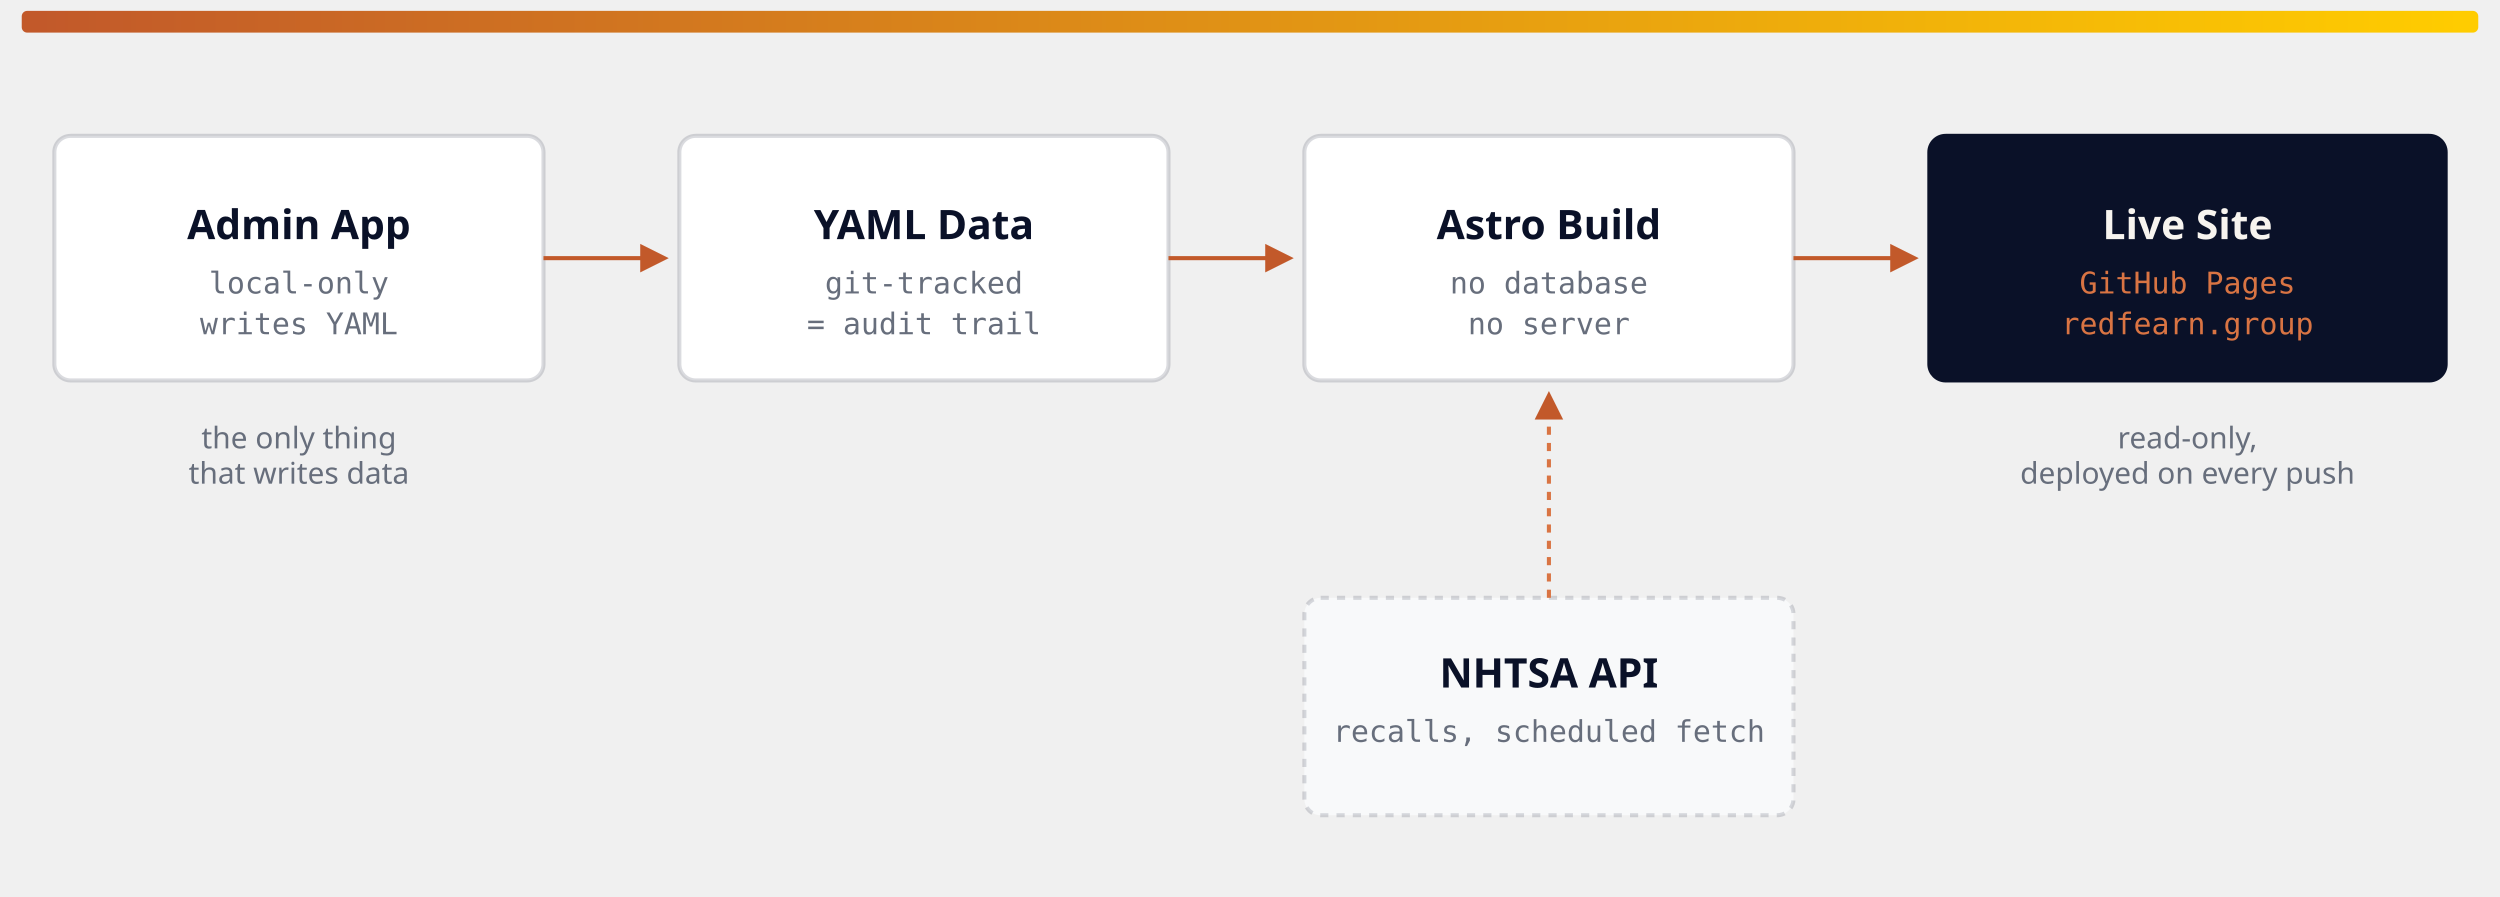
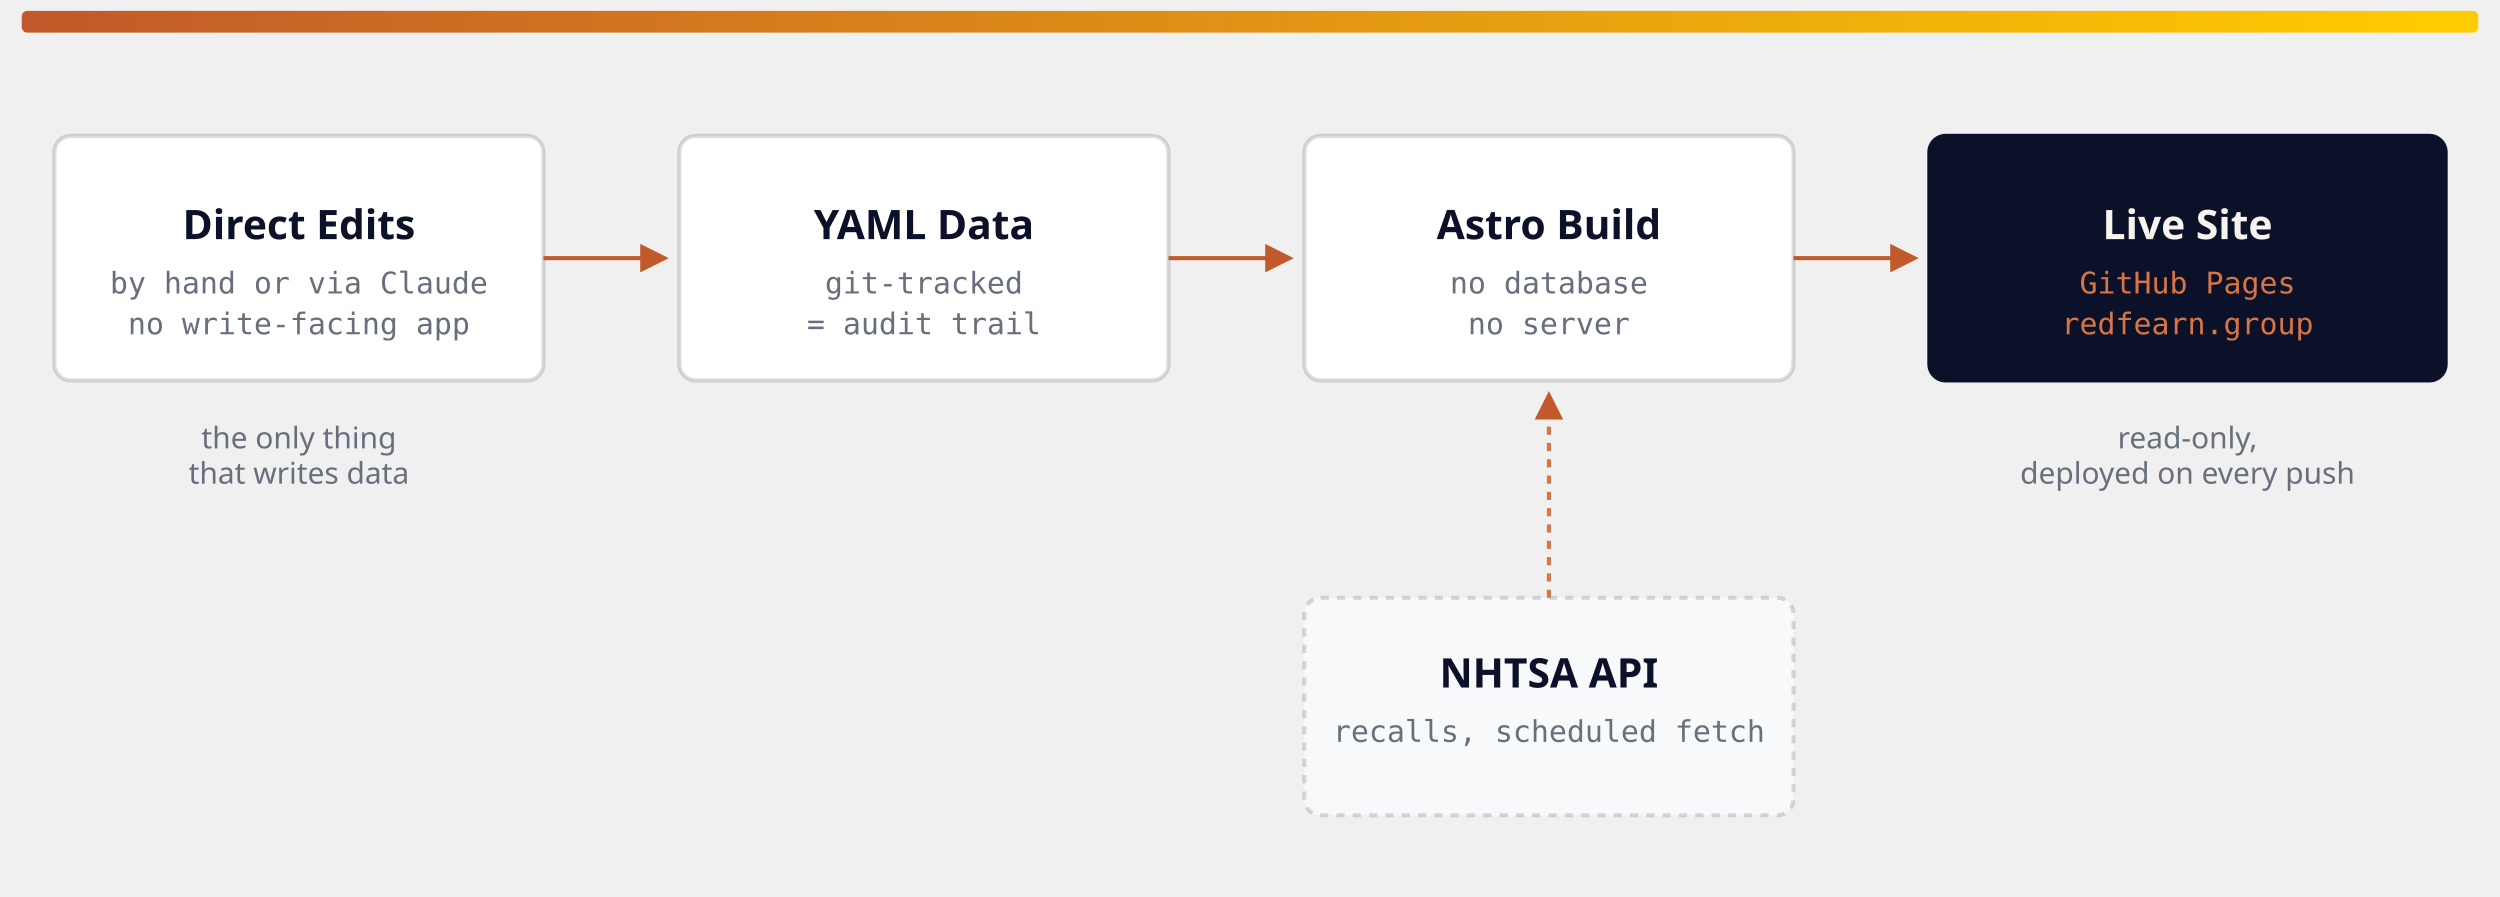
- <svg xmlns="http://www.w3.org/2000/svg" viewBox="0 0 920 330" role="img" aria-label="Architecture diagram: the local admin app writes YAML data, which is git-tracked; the NHTSA recall API feeds in on a schedule; Astro builds the YAML into a static site; the static site deploys to GitHub Pages.">
+ <svg xmlns="http://www.w3.org/2000/svg" viewBox="0 0 920 330" role="img" aria-label="Architecture diagram: YAML data is edited directly by hand or via Claude, git-tracked; the NHTSA recall API feeds in on a schedule; Astro builds the YAML into a static site; the static site deploys to GitHub Pages.">
  <defs>
    <linearGradient id="flowGradient" x1="0%" y1="0%" x2="100%" y2="0%">
      <stop offset="0%" stop-color="#C2592A" />
      <stop offset="100%" stop-color="#FFCC00" />
    </linearGradient>
    <marker id="arrow" viewBox="0 0 10 10" refX="8" refY="5" markerWidth="7" markerHeight="7" orient="auto-start-reverse">
      <path d="M0,0 L10,5 L0,10 z" fill="#C2592A" />
    </marker>
  </defs>
  <rect x="0" y="0" width="920" height="330" fill="none" />
  <rect x="8" y="4" width="904" height="8" rx="2" fill="url(#flowGradient)" />
  <rect x="20" y="50" width="180" height="90" rx="6" fill="#FFFFFF" stroke="rgba(10,17,40,0.15)" stroke-width="1.5" />
-   <text x="110" y="88" text-anchor="middle" font-family="Space Grotesk, IBM Plex Sans, sans-serif" font-weight="600" font-size="15" fill="#0A1128">Admin App</text>
-   <text x="110" y="108" text-anchor="middle" font-family="JetBrains Mono, monospace" font-size="11" fill="#676E7C">local-only</text>
-   <text x="110" y="123" text-anchor="middle" font-family="JetBrains Mono, monospace" font-size="11" fill="#676E7C">writes YAML</text>
+   <text x="110" y="88" text-anchor="middle" font-family="Space Grotesk, IBM Plex Sans, sans-serif" font-weight="600" font-size="15" fill="#0A1128">Direct Edits</text>
+   <text x="110" y="108" text-anchor="middle" font-family="JetBrains Mono, monospace" font-size="11" fill="#676E7C">by hand or via Claude</text>
+   <text x="110" y="123" text-anchor="middle" font-family="JetBrains Mono, monospace" font-size="11" fill="#676E7C">no write-facing app</text>
  <rect x="250" y="50" width="180" height="90" rx="6" fill="#FFFFFF" stroke="rgba(10,17,40,0.15)" stroke-width="1.5" />
  <text x="340" y="88" text-anchor="middle" font-family="Space Grotesk, IBM Plex Sans, sans-serif" font-weight="600" font-size="15" fill="#0A1128">YAML Data</text>
  <text x="340" y="108" text-anchor="middle" font-family="JetBrains Mono, monospace" font-size="11" fill="#676E7C">git-tracked</text>
  <text x="340" y="123" text-anchor="middle" font-family="JetBrains Mono, monospace" font-size="11" fill="#676E7C">= audit trail</text>
  <rect x="480" y="50" width="180" height="90" rx="6" fill="#FFFFFF" stroke="rgba(10,17,40,0.15)" stroke-width="1.5" />
  <text x="570" y="88" text-anchor="middle" font-family="Space Grotesk, IBM Plex Sans, sans-serif" font-weight="600" font-size="15" fill="#0A1128">Astro Build</text>
  <text x="570" y="108" text-anchor="middle" font-family="JetBrains Mono, monospace" font-size="11" fill="#676E7C">no database</text>
  <text x="570" y="123" text-anchor="middle" font-family="JetBrains Mono, monospace" font-size="11" fill="#676E7C">no server</text>
  <rect x="710" y="50" width="190" height="90" rx="6" fill="#0A1128" stroke="#0A1128" stroke-width="1.5" />
  <text x="805" y="88" text-anchor="middle" font-family="Space Grotesk, IBM Plex Sans, sans-serif" font-weight="600" font-size="15" fill="#F7F4EF">Live Site</text>
  <text x="805" y="108" text-anchor="middle" font-family="JetBrains Mono, monospace" font-size="11" fill="#D97443">GitHub Pages</text>
  <text x="805" y="123" text-anchor="middle" font-family="JetBrains Mono, monospace" font-size="11" fill="#D97443">redfearn.group</text>
  <line x1="200" y1="95" x2="244" y2="95" stroke="#C2592A" stroke-width="1.5" marker-end="url(#arrow)" />
  <line x1="430" y1="95" x2="474" y2="95" stroke="#C2592A" stroke-width="1.5" marker-end="url(#arrow)" />
  <line x1="660" y1="95" x2="704" y2="95" stroke="#C2592A" stroke-width="1.5" marker-end="url(#arrow)" />
  <rect x="480" y="220" width="180" height="80" rx="6" fill="#F8F9FA" stroke="rgba(10,17,40,0.15)" stroke-width="1.5" stroke-dasharray="3,3" />
  <text x="570" y="253" text-anchor="middle" font-family="Space Grotesk, IBM Plex Sans, sans-serif" font-weight="600" font-size="15" fill="#0A1128">NHTSA API</text>
  <text x="570" y="273" text-anchor="middle" font-family="JetBrains Mono, monospace" font-size="11" fill="#676E7C">recalls, scheduled fetch</text>
  <line x1="570" y1="220" x2="570" y2="146" stroke="#D97443" stroke-width="1.5" stroke-dasharray="3,3" marker-end="url(#arrow)" />
  <text x="110" y="165" text-anchor="middle" font-family="IBM Plex Sans, sans-serif" font-size="11" fill="#676E7C">the only thing</text>
  <text x="110" y="178" text-anchor="middle" font-family="IBM Plex Sans, sans-serif" font-size="11" fill="#676E7C">that writes data</text>
  <text x="805" y="165" text-anchor="middle" font-family="IBM Plex Sans, sans-serif" font-size="11" fill="#676E7C">read-only,</text>
  <text x="805" y="178" text-anchor="middle" font-family="IBM Plex Sans, sans-serif" font-size="11" fill="#676E7C">deployed on every push</text>
</svg>
